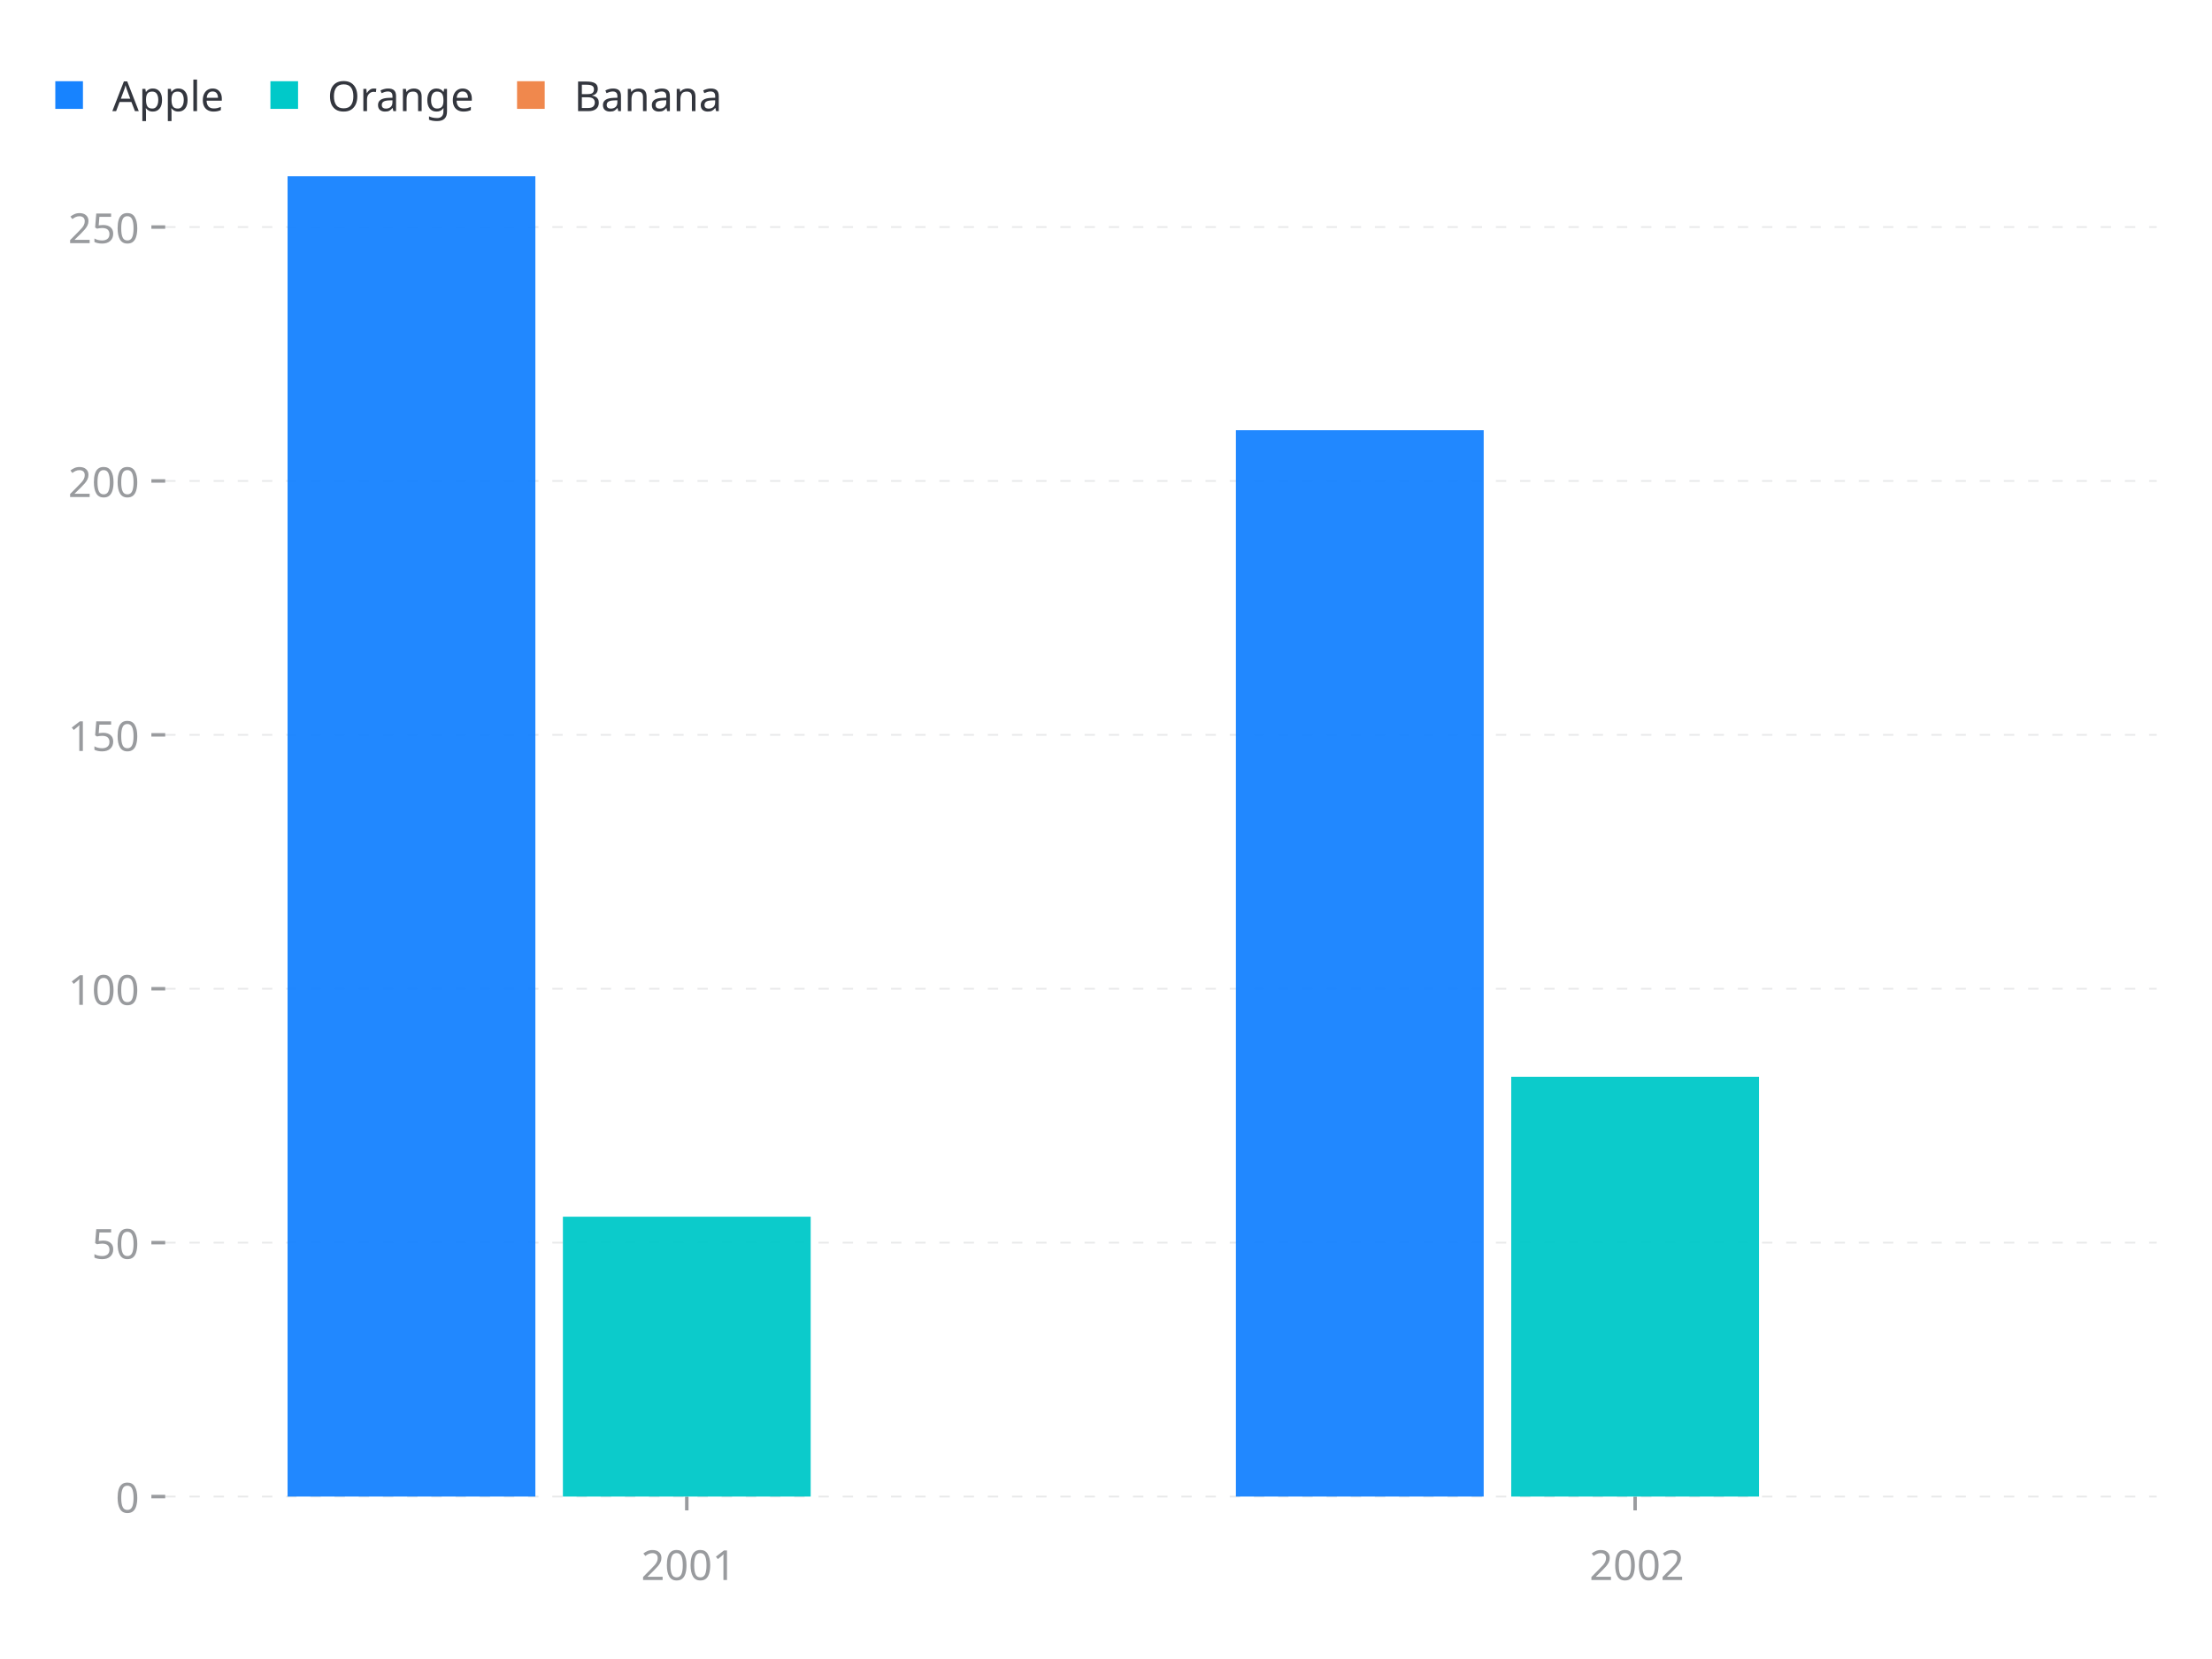
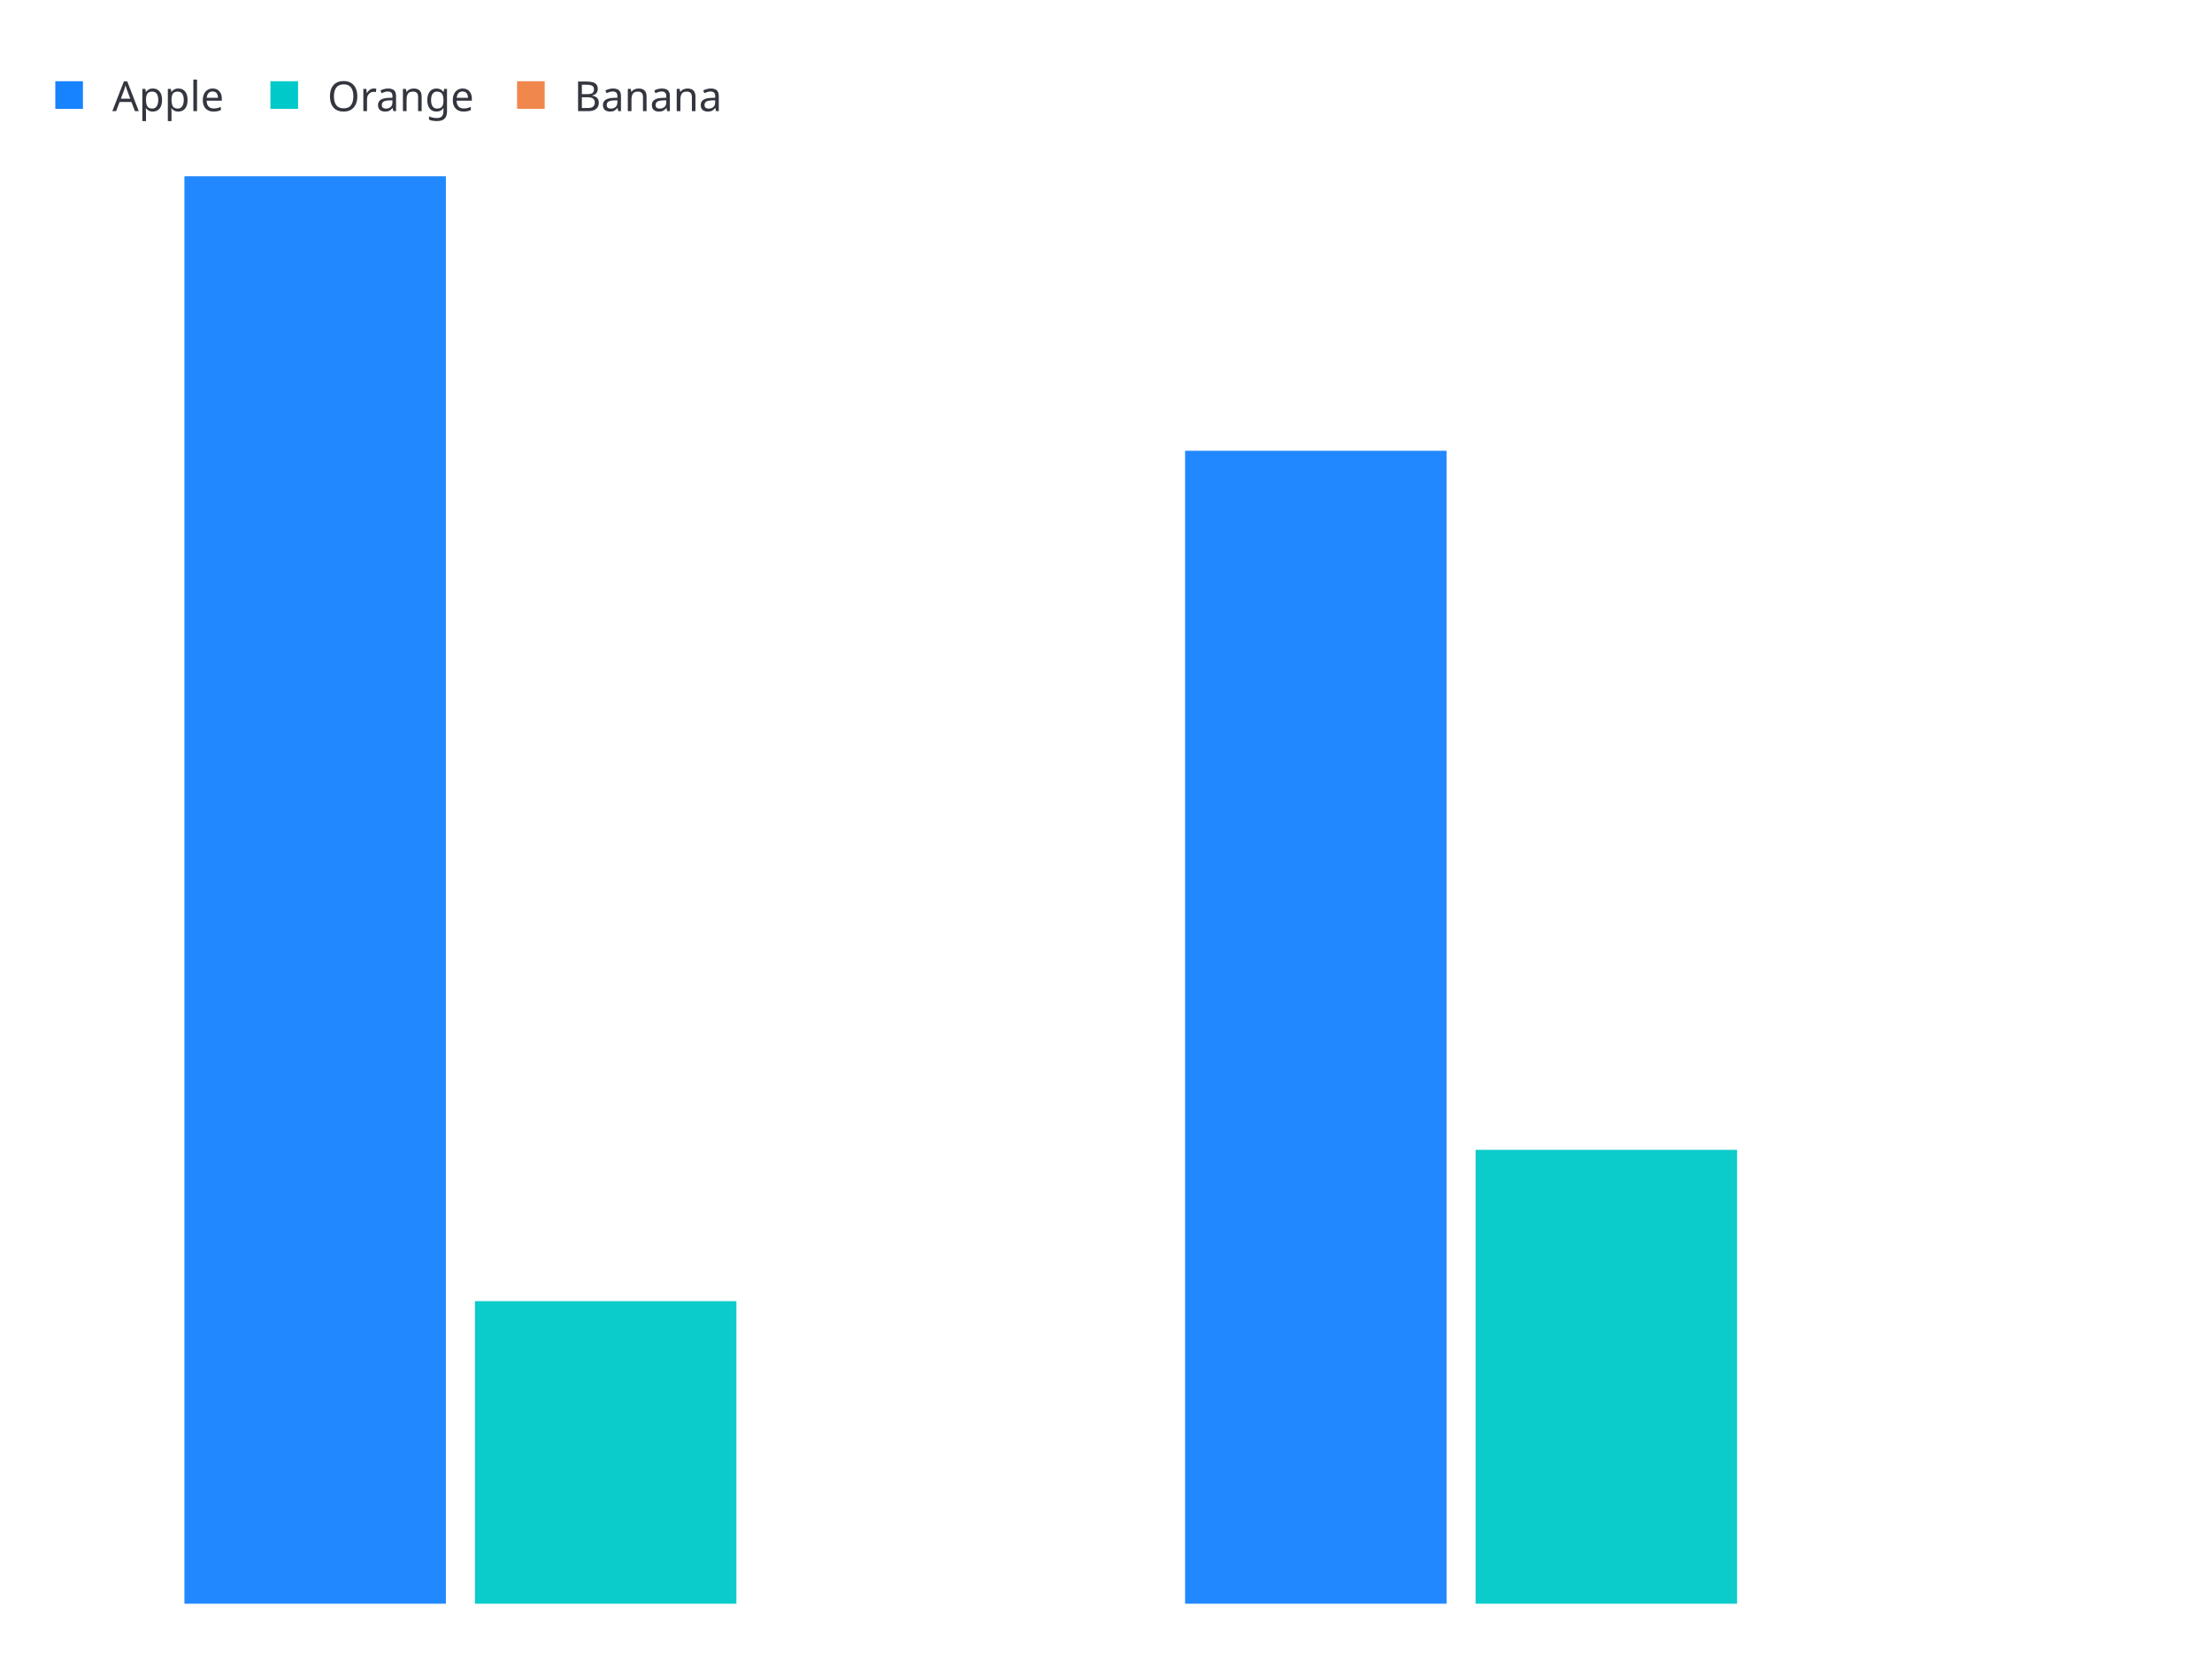
<svg xmlns="http://www.w3.org/2000/svg" width="640" height="480" style="background: transparent;" color-interpolation-filters="sRGB">
  <defs>
-     <clipPath transform="matrix(1,0,0,1,-16,-16)" id="clip-path-61-27">
-       <use href="#g-svg-61" transform="matrix(1,0,0,1,16,16)" />
+     <clipPath transform="matrix(1,0,0,1,-16,-16)" id="clip-path-51-17">
+       <use href="#g-svg-51" transform="matrix(1,0,0,1,16,16)" />
    </clipPath>
  </defs>
  <g id="g-svg-camera" transform="matrix(1,0,0,1,0,0)">
    <g id="g-root" fill="none" transform="matrix(1,0,0,1,0,0)">
-       <g id="g-svg-12" fill="none" transform="matrix(1,0,0,1,0,0)" class="view">
+       <g id="g-svg-4" fill="none" transform="matrix(1,0,0,1,0,0)" class="view">
        <g transform="matrix(1,0,0,1,0,0)">
-           <path id="g-svg-13" fill="rgba(0,0,0,0)" class="area" d="M 0,0 l 640,0 l 0,480 l-640 0 z" width="640" height="480" />
+           <path id="g-svg-5" fill="rgba(0,0,0,0)" class="area" d="M 0,0 l 640,0 l 0,480 l-640 0 z" width="640" height="480" />
        </g>
        <g transform="matrix(1,0,0,1,16,16)">
-           <path id="g-svg-14" fill="rgba(0,0,0,0)" class="area" d="M 0,0 l 608,0 l 0,448 l-608 0 z" width="608" height="448" />
+           <path id="g-svg-6" fill="rgba(0,0,0,0)" class="area" d="M 0,0 l 608,0 l 0,448 l-608 0 z" width="608" height="448" />
        </g>
-         <g transform="matrix(1,0,0,1,47.8,51)">
-           <path id="g-svg-15" fill="rgba(0,0,0,0)" class="area" d="M 0,0 l 576.2,0 l 0,382 l-576.2 0 z" width="576.2" height="382" />
+         <g transform="matrix(1,0,0,1,16,51)">
+           <path id="g-svg-7" fill="rgba(0,0,0,0)" class="area" d="M 0,0 l 608,0 l 0,413 l-608 0 z" width="608" height="413" />
        </g>
-         <g transform="matrix(1,0,0,1,47.8,51)">
-           <path id="g-svg-16" fill="rgba(0,0,0,0)" class="area" d="M 0,0 l 576.2,0 l 0,382 l-576.2 0 z" width="576.2" height="382" />
+         <g transform="matrix(1,0,0,1,16,51)">
+           <path id="g-svg-8" fill="rgba(0,0,0,0)" class="area" d="M 0,0 l 608,0 l 0,413 l-608 0 z" width="608" height="413" />
        </g>
-         <g id="g-svg-17" fill="none" transform="matrix(1,0,0,1,0,0)" class="component">
-           <g id="g-svg-20" fill="none" width="608" height="23" transform="matrix(1,0,0,1,16,16)">
-             <g id="g-svg-21" fill="none" class="legend-category" width="205.2" height="23" transform="matrix(1,0,0,1,0,0)">
-               <g id="g-svg-22" fill="none" transform="matrix(1,0,0,1,0,0)" class="legend-title-group">
-                 <g id="g-svg-23" fill="none" width="205.2" height="23" transform="matrix(1,0,0,1,0,0)" class="legend-title" />
+         <g id="g-svg-9" fill="none" transform="matrix(1,0,0,1,0,0)" class="component">
+           <g id="g-svg-10" fill="none" width="608" height="23" transform="matrix(1,0,0,1,16,16)">
+             <g id="g-svg-11" fill="none" class="legend-category" width="205.2" height="23" transform="matrix(1,0,0,1,0,0)">
+               <g id="g-svg-12" fill="none" transform="matrix(1,0,0,1,0,0)" class="legend-title-group">
+                 <g id="g-svg-13" fill="none" width="205.2" height="23" transform="matrix(1,0,0,1,0,0)" class="legend-title" />
              </g>
-               <g id="g-svg-24" fill="none" transform="matrix(1,0,0,1,0,0)" class="legend-items-group">
-                 <g id="g-svg-25" fill="none" width="205.2" height="23" transform="matrix(1,0,0,1,0,0)" class="legend-items">
-                   <g id="g-svg-26" fill="none" transform="matrix(1,0,0,1,0,0)" class="items-navigator">
-                     <g id="g-svg-27" fill="none" class="navigator-content-group" transform="matrix(1,0,0,1,0,0)" clip-path="url(#clip-path-61-27)">
-                       <g id="g-svg-28" fill="none" class="navigator-play-window" transform="matrix(1,0,0,1,0,0)">
-                         <g id="g-svg-54" fill="none" class="items-item-page" transform="matrix(1,0,0,1,0,0)">
-                           <g id="g-svg-30" fill="none" transform="matrix(1,0,0,1,0,0)" class="items-item" width="50.24" height="23">
-                             <g id="g-svg-36" fill="none" transform="matrix(1,0,0,1,0,0)" class="legend-category-item-background-group">
+               <g id="g-svg-14" fill="none" transform="matrix(1,0,0,1,0,0)" class="legend-items-group">
+                 <g id="g-svg-15" fill="none" width="205.2" height="23" transform="matrix(1,0,0,1,0,0)" class="legend-items">
+                   <g id="g-svg-16" fill="none" transform="matrix(1,0,0,1,0,0)" class="items-navigator">
+                     <g id="g-svg-17" fill="none" class="navigator-content-group" transform="matrix(1,0,0,1,0,0)" clip-path="url(#clip-path-51-17)">
+                       <g id="g-svg-18" fill="none" class="navigator-play-window" transform="matrix(1,0,0,1,0,0)">
+                         <g id="g-svg-44" fill="none" class="items-item-page" transform="matrix(1,0,0,1,0,0)">
+                           <g id="g-svg-20" fill="none" transform="matrix(1,0,0,1,0,0)" class="items-item" width="50.24" height="23">
+                             <g id="g-svg-26" fill="none" transform="matrix(1,0,0,1,0,0)" class="legend-category-item-background-group">
                              <g transform="matrix(1,0,0,1,0,0)">
-                                 <path id="g-svg-37" fill="rgba(0,0,0,0)" class="legend-category-item-background" d="M 0,0 l 50.24,0 l 0,23 l-50.24 0 z" width="50.24" height="23" visibility="visible" />
+                                 <path id="g-svg-27" fill="rgba(0,0,0,0)" class="legend-category-item-background" d="M 0,0 l 50.24,0 l 0,23 l-50.24 0 z" width="50.24" height="23" visibility="visible" />
                              </g>
                            </g>
-                             <g id="g-svg-31" fill="none" transform="matrix(0.5,0,0,0.5,4,11.5)" class="legend-category-item-marker-group">
+                             <g id="g-svg-21" fill="none" transform="matrix(0.5,0,0,0.5,4,11.5)" class="legend-category-item-marker-group">
                              <g transform="matrix(1,0,0,1,-8,-8)">
-                                 <path id="g-svg-32" fill="rgba(23,131,255,1)" d="M 0,0 L 16,0 L 16,16 L 0,16 Z" stroke-width="0" class="legend-category-item-marker" visibility="visible" />
+                                 <path id="g-svg-22" fill="rgba(23,131,255,1)" d="M 0,0 L 16,0 L 16,16 L 0,16 Z" stroke-width="0" class="legend-category-item-marker" visibility="visible" />
                              </g>
                            </g>
-                             <g id="g-svg-33" fill="none" transform="matrix(1,0,0,1,16,11.5)" class="legend-category-item-label-group">
+                             <g id="g-svg-23" fill="none" transform="matrix(1,0,0,1,16,11.5)" class="legend-category-item-label-group">
                              <g transform="matrix(1,0,0,1,0,0)">
-                                 <text id="g-svg-34" fill="rgba(29,33,41,1)" dominant-baseline="central" paint-order="stroke" dx="0.5" font-family="sans-serif" font-size="12" font-style="normal" font-variant="normal" font-weight="normal" stroke-width="1" text-anchor="left" class="legend-category-item-label" fill-opacity="0.9" visibility="visible">
+                                 <text id="g-svg-24" fill="rgba(29,33,41,1)" dominant-baseline="central" paint-order="stroke" dx="0.5" font-family="sans-serif" font-size="12" font-style="normal" font-variant="normal" font-weight="normal" stroke-width="1" text-anchor="left" class="legend-category-item-label" fill-opacity="0.9" visibility="visible">
                                  Apple
                                </text>
                              </g>
                            </g>
-                             <g id="g-svg-35" fill="none" transform="matrix(1,0,0,1,0,0)" class="legend-category-item-value-group" />
+                             <g id="g-svg-25" fill="none" transform="matrix(1,0,0,1,0,0)" class="legend-category-item-value-group" />
                          </g>
-                           <g id="g-svg-38" fill="none" transform="matrix(1,0,0,1,62.24,0)" class="items-item" width="59.36" height="23">
-                             <g id="g-svg-44" fill="none" transform="matrix(1,0,0,1,0,0)" class="legend-category-item-background-group">
+                           <g id="g-svg-28" fill="none" transform="matrix(1,0,0,1,62.24,0)" class="items-item" width="59.36" height="23">
+                             <g id="g-svg-34" fill="none" transform="matrix(1,0,0,1,0,0)" class="legend-category-item-background-group">
                              <g transform="matrix(1,0,0,1,0,0)">
-                                 <path id="g-svg-45" fill="rgba(0,0,0,0)" class="legend-category-item-background" d="M 0,0 l 59.36,0 l 0,23 l-59.36 0 z" width="59.36" height="23" visibility="visible" />
+                                 <path id="g-svg-35" fill="rgba(0,0,0,0)" class="legend-category-item-background" d="M 0,0 l 59.36,0 l 0,23 l-59.36 0 z" width="59.36" height="23" visibility="visible" />
                              </g>
                            </g>
-                             <g id="g-svg-39" fill="none" transform="matrix(0.5,0,0,0.5,4,11.5)" class="legend-category-item-marker-group">
+                             <g id="g-svg-29" fill="none" transform="matrix(0.5,0,0,0.5,4,11.5)" class="legend-category-item-marker-group">
                              <g transform="matrix(1,0,0,1,-8,-8)">
-                                 <path id="g-svg-40" fill="rgba(0,201,201,1)" d="M 0,0 L 16,0 L 16,16 L 0,16 Z" stroke-width="0" class="legend-category-item-marker" visibility="visible" />
+                                 <path id="g-svg-30" fill="rgba(0,201,201,1)" d="M 0,0 L 16,0 L 16,16 L 0,16 Z" stroke-width="0" class="legend-category-item-marker" visibility="visible" />
                              </g>
                            </g>
-                             <g id="g-svg-41" fill="none" transform="matrix(1,0,0,1,16,11.5)" class="legend-category-item-label-group">
+                             <g id="g-svg-31" fill="none" transform="matrix(1,0,0,1,16,11.5)" class="legend-category-item-label-group">
                              <g transform="matrix(1,0,0,1,0,0)">
-                                 <text id="g-svg-42" fill="rgba(29,33,41,1)" dominant-baseline="central" paint-order="stroke" dx="0.5" font-family="sans-serif" font-size="12" font-style="normal" font-variant="normal" font-weight="normal" stroke-width="1" text-anchor="left" class="legend-category-item-label" fill-opacity="0.9" visibility="visible">
+                                 <text id="g-svg-32" fill="rgba(29,33,41,1)" dominant-baseline="central" paint-order="stroke" dx="0.5" font-family="sans-serif" font-size="12" font-style="normal" font-variant="normal" font-weight="normal" stroke-width="1" text-anchor="left" class="legend-category-item-label" fill-opacity="0.9" visibility="visible">
                                  Orange
                                </text>
                              </g>
                            </g>
-                             <g id="g-svg-43" fill="none" transform="matrix(1,0,0,1,0,0)" class="legend-category-item-value-group" />
+                             <g id="g-svg-33" fill="none" transform="matrix(1,0,0,1,0,0)" class="legend-category-item-value-group" />
                          </g>
-                           <g id="g-svg-46" fill="none" transform="matrix(1,0,0,1,133.6,0)" class="items-item" width="59.6" height="23">
-                             <g id="g-svg-52" fill="none" transform="matrix(1,0,0,1,0,0)" class="legend-category-item-background-group">
+                           <g id="g-svg-36" fill="none" transform="matrix(1,0,0,1,133.6,0)" class="items-item" width="59.6" height="23">
+                             <g id="g-svg-42" fill="none" transform="matrix(1,0,0,1,0,0)" class="legend-category-item-background-group">
                              <g transform="matrix(1,0,0,1,0,0)">
-                                 <path id="g-svg-53" fill="rgba(0,0,0,0)" class="legend-category-item-background" d="M 0,0 l 59.6,0 l 0,23 l-59.6 0 z" width="59.6" height="23" visibility="visible" />
+                                 <path id="g-svg-43" fill="rgba(0,0,0,0)" class="legend-category-item-background" d="M 0,0 l 59.6,0 l 0,23 l-59.6 0 z" width="59.6" height="23" visibility="visible" />
                              </g>
                            </g>
-                             <g id="g-svg-47" fill="none" transform="matrix(0.5,0,0,0.5,4,11.5)" class="legend-category-item-marker-group">
+                             <g id="g-svg-37" fill="none" transform="matrix(0.5,0,0,0.5,4,11.5)" class="legend-category-item-marker-group">
                              <g transform="matrix(1,0,0,1,-8,-8)">
-                                 <path id="g-svg-48" fill="rgba(240,136,77,1)" d="M 0,0 L 16,0 L 16,16 L 0,16 Z" stroke-width="0" class="legend-category-item-marker" visibility="visible" />
+                                 <path id="g-svg-38" fill="rgba(240,136,77,1)" d="M 0,0 L 16,0 L 16,16 L 0,16 Z" stroke-width="0" class="legend-category-item-marker" visibility="visible" />
                              </g>
                            </g>
-                             <g id="g-svg-49" fill="none" transform="matrix(1,0,0,1,16,11.5)" class="legend-category-item-label-group">
+                             <g id="g-svg-39" fill="none" transform="matrix(1,0,0,1,16,11.5)" class="legend-category-item-label-group">
                              <g transform="matrix(1,0,0,1,0,0)">
-                                 <text id="g-svg-50" fill="rgba(29,33,41,1)" dominant-baseline="central" paint-order="stroke" dx="0.5" font-family="sans-serif" font-size="12" font-style="normal" font-variant="normal" font-weight="normal" stroke-width="1" text-anchor="left" class="legend-category-item-label" fill-opacity="0.9" visibility="visible">
+                                 <text id="g-svg-40" fill="rgba(29,33,41,1)" dominant-baseline="central" paint-order="stroke" dx="0.5" font-family="sans-serif" font-size="12" font-style="normal" font-variant="normal" font-weight="normal" stroke-width="1" text-anchor="left" class="legend-category-item-label" fill-opacity="0.9" visibility="visible">
                                  Banana
                                </text>
                              </g>
                            </g>
-                             <g id="g-svg-51" fill="none" transform="matrix(1,0,0,1,0,0)" class="legend-category-item-value-group" />
+                             <g id="g-svg-41" fill="none" transform="matrix(1,0,0,1,0,0)" class="legend-category-item-value-group" />
                          </g>
                        </g>
                      </g>
                    </g>
-                     <g id="g-svg-29" fill="none" transform="matrix(1,0,0,1,0,0)" class="navigator-controller" />
+                     <g id="g-svg-19" fill="none" transform="matrix(1,0,0,1,0,0)" class="navigator-controller" />
                    <g transform="matrix(1,0,0,1,0,0)">
-                       <path id="g-svg-61" fill="none" d="M 0,0 l 193.2,0 l 0,23 l-193.2 0 z" class="navigator-clip-path" width="193.2" height="23" />
+                       <path id="g-svg-51" fill="none" d="M 0,0 l 193.2,0 l 0,23 l-193.2 0 z" class="navigator-clip-path" width="193.2" height="23" />
                    </g>
                  </g>
                </g>
              </g>
            </g>
          </g>
        </g>
-         <g id="g-svg-18" fill="none" transform="matrix(1,0,0,1,0,0)" class="component">
-           <g id="g-svg-62" fill="none" class="axis" transform="matrix(1,0,0,1,0,0)">
-             <g id="g-svg-63" fill="none" transform="matrix(1,0,0,1,0,0)" class="axis-grid-group" />
-             <g id="g-svg-64" fill="none" transform="matrix(1,0,0,1,0,0)" class="axis-main-group">
-               <g id="g-svg-65" fill="none" transform="matrix(1,0,0,1,0,0)" class="axis-line-group">
-                 <g transform="matrix(1,0,0,1,47.8,433)">
-                   <line id="g-svg-66" fill="none" x1="0" y1="0" x2="576.2" y2="0" class="axis-line axis-line" stroke-width="0.5" stroke="rgba(29,33,41,1)" stroke-opacity="0.45" opacity="0" />
-                 </g>
-               </g>
-               <g id="g-svg-67" fill="none" transform="matrix(1,0,0,1,0,0)" class="axis-tick-group">
-                 <g id="g-svg-68" fill="none" transform="matrix(1,0,0,1,198.7095,433)" class="axis-tick">
-                   <g transform="matrix(1,0,0,1,0,0)">
-                     <line id="g-svg-70" fill="none" x1="0" y1="0" x2="0" y2="4" class="axis-tick-item" stroke-width="1" stroke="rgba(29,33,41,1)" opacity="0.45" />
-                   </g>
-                 </g>
-                 <g id="g-svg-69" fill="none" transform="matrix(1,0,0,1,473.0905,433)" class="axis-tick">
-                   <g transform="matrix(1,0,0,1,0,0)">
-                     <line id="g-svg-71" fill="none" x1="0" y1="0" x2="0" y2="4" class="axis-tick-item" stroke-width="1" stroke="rgba(29,33,41,1)" opacity="0.45" />
-                   </g>
-                 </g>
-               </g>
-               <g id="g-svg-72" fill="none" transform="matrix(1,0,0,1,0,0)" class="axis-label-group">
-                 <g id="g-svg-73" fill="none" transform="matrix(1,0,0,1,198.7095,441)" class="axis-label">
-                   <g transform="matrix(1,0,0,1,0,0)">
-                     <text id="g-svg-75" fill="rgba(29,33,41,1)" dominant-baseline="central" paint-order="stroke" dx="0.5" font-family="sans-serif" font-size="12" font-style="normal" font-variant="normal" font-weight="normal" stroke-width="1" text-anchor="middle" class="axis-label-item" dy="11.5px" opacity="0.45" visibility="visible">
-                       2001
-                     </text>
-                   </g>
-                 </g>
-                 <g id="g-svg-74" fill="none" transform="matrix(1,0,0,1,473.0905,441)" class="axis-label">
-                   <g transform="matrix(1,0,0,1,0,0)">
-                     <text id="g-svg-76" fill="rgba(29,33,41,1)" dominant-baseline="central" paint-order="stroke" dx="0.5" font-family="sans-serif" font-size="12" font-style="normal" font-variant="normal" font-weight="normal" stroke-width="1" text-anchor="middle" class="axis-label-item" dy="11.5px" opacity="0.45" visibility="visible">
-                       2002
-                     </text>
-                   </g>
-                 </g>
-               </g>
+         <g transform="matrix(1,0,0,1,16,51)">
+           <path id="g-svg-52" fill="rgba(0,0,0,0)" class="plot" d="M 0,0 l 608,0 l 0,413 l-608 0 z" width="608" height="413" />
+           <g id="g-svg-53" fill="none" transform="matrix(1,0,0,1,0,0)" class="main-layer">
+             <g transform="matrix(1,0,0,1,37.35791,0)">
+               <path id="g-svg-55" fill="rgba(23,131,255,1)" d="M 0,0 l 75.65,0 l 0,413 l-75.65 0 z" width="75.65" height="413" fill-opacity="0.95" stroke-width="0" stroke="rgba(23,131,255,1)" class="element" />
            </g>
-             <g id="g-svg-77" fill="none" transform="matrix(1,0,0,1,0,0)" class="axis-title-group" />
-           </g>
-         </g>
-         <g id="g-svg-19" fill="none" transform="matrix(1,0,0,1,0,0)" class="component">
-           <g id="g-svg-78" fill="none" class="axis" transform="matrix(1,0,0,1,0,0)">
-             <g id="g-svg-79" fill="none" transform="matrix(1,0,0,1,0,0)" class="axis-grid-group">
-               <g id="g-svg-80" fill="none" transform="matrix(1,0,0,1,0,0)" class="axis-grid">
-                 <g id="g-svg-81" fill="none" transform="matrix(1,0,0,1,0,0)" class="grid-line-group">
-                   <g transform="matrix(1,0,0,1,47.8,433)">
-                     <path id="g-svg-83" fill="none" class="grid-line" stroke="rgba(29,33,41,1)" stroke-width="0.5" stroke-dasharray="3,4" d="M 0,0 L 576.2,0" stroke-opacity="0.1" />
-                   </g>
-                   <g transform="matrix(1,0,0,1,47.8,359.5385)">
-                     <path id="g-svg-84" fill="none" class="grid-line" stroke="rgba(29,33,41,1)" stroke-width="0.5" stroke-dasharray="3,4" d="M 0,0 L 576.2,0" stroke-opacity="0.1" />
-                   </g>
-                   <g transform="matrix(1,0,0,1,47.8,286.0769)">
-                     <path id="g-svg-85" fill="none" class="grid-line" stroke="rgba(29,33,41,1)" stroke-width="0.5" stroke-dasharray="3,4" d="M 0,0 L 576.2,0" stroke-opacity="0.1" />
-                   </g>
-                   <g transform="matrix(1,0,0,1,47.8,212.6154)">
-                     <path id="g-svg-86" fill="none" class="grid-line" stroke="rgba(29,33,41,1)" stroke-width="0.5" stroke-dasharray="3,4" d="M 0,0 L 576.2,0" stroke-opacity="0.1" />
-                   </g>
-                   <g transform="matrix(1,0,0,1,47.8,139.1538)">
-                     <path id="g-svg-87" fill="none" class="grid-line" stroke="rgba(29,33,41,1)" stroke-width="0.5" stroke-dasharray="3,4" d="M 0,0 L 576.2,0" stroke-opacity="0.1" />
-                   </g>
-                   <g transform="matrix(1,0,0,1,47.8,65.69231)">
-                     <path id="g-svg-88" fill="none" class="grid-line" stroke="rgba(29,33,41,1)" stroke-width="0.5" stroke-dasharray="3,4" d="M 0,0 L 576.2,0" stroke-opacity="0.1" />
-                   </g>
-                 </g>
-                 <g id="g-svg-82" fill="none" transform="matrix(1,0,0,1,0,0)" class="grid-region-group" />
-               </g>
+             <g transform="matrix(1,0,0,0.551111,121.4132,325.4581)">
+               <path id="g-svg-56" fill="rgba(0,201,201,1)" d="M 0,0 l 75.65,0 l 0,158.846 l-75.65 0 z" width="75.65" height="158.846" fill-opacity="0.95" stroke-width="0" stroke="rgba(0,201,201,1)" class="element" />
            </g>
-             <g id="g-svg-89" fill="none" transform="matrix(1,0,0,1,0,0)" class="axis-main-group">
-               <g id="g-svg-90" fill="none" transform="matrix(1,0,0,1,0,0)" class="axis-line-group">
-                 <g transform="matrix(1,0,0,1,47.8,51)">
-                   <line id="g-svg-91" fill="none" x1="0" y1="382" x2="0" y2="0" class="axis-line axis-line" stroke-width="0.5" stroke="rgba(29,33,41,1)" stroke-opacity="0.45" opacity="0" />
-                 </g>
-               </g>
-               <g id="g-svg-92" fill="none" transform="matrix(1,0,0,1,0,0)" class="axis-tick-group">
-                 <g id="g-svg-93" fill="none" transform="matrix(1,0,0,1,47.8,433)" class="axis-tick">
-                   <g transform="matrix(1,0,0,1,-4,0)">
-                     <line id="g-svg-99" fill="none" x1="4" y1="0" x2="0" y2="0" class="axis-tick-item" stroke-width="1" stroke="rgba(29,33,41,1)" opacity="0.45" />
-                   </g>
-                 </g>
-                 <g id="g-svg-94" fill="none" transform="matrix(1,0,0,1,47.8,359.5385)" class="axis-tick">
-                   <g transform="matrix(1,0,0,1,-4,0)">
-                     <line id="g-svg-100" fill="none" x1="4" y1="0" x2="0" y2="0" class="axis-tick-item" stroke-width="1" stroke="rgba(29,33,41,1)" opacity="0.45" />
-                   </g>
-                 </g>
-                 <g id="g-svg-95" fill="none" transform="matrix(1,0,0,1,47.8,286.0769)" class="axis-tick">
-                   <g transform="matrix(1,0,0,1,-4,0)">
-                     <line id="g-svg-101" fill="none" x1="4" y1="0" x2="0" y2="0" class="axis-tick-item" stroke-width="1" stroke="rgba(29,33,41,1)" opacity="0.45" />
-                   </g>
-                 </g>
-                 <g id="g-svg-96" fill="none" transform="matrix(1,0,0,1,47.8,212.6154)" class="axis-tick">
-                   <g transform="matrix(1,0,0,1,-4,0)">
-                     <line id="g-svg-102" fill="none" x1="4" y1="0" x2="0" y2="0" class="axis-tick-item" stroke-width="1" stroke="rgba(29,33,41,1)" opacity="0.45" />
-                   </g>
-                 </g>
-                 <g id="g-svg-97" fill="none" transform="matrix(1,0,0,1,47.8,139.1538)" class="axis-tick">
-                   <g transform="matrix(1,0,0,1,-4,0)">
-                     <line id="g-svg-103" fill="none" x1="4" y1="0" x2="0" y2="0" class="axis-tick-item" stroke-width="1" stroke="rgba(29,33,41,1)" opacity="0.45" />
-                   </g>
-                 </g>
-                 <g id="g-svg-98" fill="none" transform="matrix(1,0,0,1,47.8,65.69231)" class="axis-tick">
-                   <g transform="matrix(1,0,0,1,-4,0)">
-                     <line id="g-svg-104" fill="none" x1="4" y1="0" x2="0" y2="0" class="axis-tick-item" stroke-width="1" stroke="rgba(29,33,41,1)" opacity="0.45" />
-                   </g>
-                 </g>
-               </g>
-               <g id="g-svg-105" fill="none" transform="matrix(1,0,0,1,0,0)" class="axis-label-group">
-                 <g id="g-svg-106" fill="none" transform="matrix(1,0,0,1,39.8,433)" class="axis-label">
-                   <g transform="matrix(1,0,0,1,0,0)">
-                     <text id="g-svg-112" fill="rgba(29,33,41,1)" dominant-baseline="central" paint-order="stroke" dx="0.5" font-family="sans-serif" font-size="12" font-style="normal" font-variant="normal" font-weight="normal" stroke-width="1" text-anchor="end" class="axis-label-item" opacity="0.45" visibility="visible">
-                       0
-                     </text>
-                   </g>
-                 </g>
-                 <g id="g-svg-107" fill="none" transform="matrix(1,0,0,1,39.8,359.5385)" class="axis-label">
-                   <g transform="matrix(1,0,0,1,0,0)">
-                     <text id="g-svg-113" fill="rgba(29,33,41,1)" dominant-baseline="central" paint-order="stroke" dx="0.5" font-family="sans-serif" font-size="12" font-style="normal" font-variant="normal" font-weight="normal" stroke-width="1" text-anchor="end" class="axis-label-item" opacity="0.45" visibility="visible">
-                       50
-                     </text>
-                   </g>
-                 </g>
-                 <g id="g-svg-108" fill="none" transform="matrix(1,0,0,1,39.8,286.0769)" class="axis-label">
-                   <g transform="matrix(1,0,0,1,0,0)">
-                     <text id="g-svg-114" fill="rgba(29,33,41,1)" dominant-baseline="central" paint-order="stroke" dx="0.5" font-family="sans-serif" font-size="12" font-style="normal" font-variant="normal" font-weight="normal" stroke-width="1" text-anchor="end" class="axis-label-item" opacity="0.45" visibility="visible">
-                       100
-                     </text>
-                   </g>
-                 </g>
-                 <g id="g-svg-109" fill="none" transform="matrix(1,0,0,1,39.8,212.6154)" class="axis-label">
-                   <g transform="matrix(1,0,0,1,0,0)">
-                     <text id="g-svg-115" fill="rgba(29,33,41,1)" dominant-baseline="central" paint-order="stroke" dx="0.5" font-family="sans-serif" font-size="12" font-style="normal" font-variant="normal" font-weight="normal" stroke-width="1" text-anchor="end" class="axis-label-item" opacity="0.45" visibility="visible">
-                       150
-                     </text>
-                   </g>
-                 </g>
-                 <g id="g-svg-110" fill="none" transform="matrix(1,0,0,1,39.8,139.1538)" class="axis-label">
-                   <g transform="matrix(1,0,0,1,0,0)">
-                     <text id="g-svg-116" fill="rgba(29,33,41,1)" dominant-baseline="central" paint-order="stroke" dx="0.5" font-family="sans-serif" font-size="12" font-style="normal" font-variant="normal" font-weight="normal" stroke-width="1" text-anchor="end" class="axis-label-item" opacity="0.45" visibility="visible">
-                       200
-                     </text>
-                   </g>
-                 </g>
-                 <g id="g-svg-111" fill="none" transform="matrix(1,0,0,1,39.8,65.69231)" class="axis-label">
-                   <g transform="matrix(1,0,0,1,0,0)">
-                     <text id="g-svg-117" fill="rgba(29,33,41,1)" dominant-baseline="central" paint-order="stroke" dx="0.5" font-family="sans-serif" font-size="12" font-style="normal" font-variant="normal" font-weight="normal" stroke-width="1" text-anchor="end" class="axis-label-item" opacity="0.45" visibility="visible">
-                       250
-                     </text>
-                   </g>
-                 </g>
-               </g>
+             <g transform="matrix(1,0,0,0.0001,205.4685,412.9857)">
+               <path id="g-svg-57" fill="rgba(240,136,77,1)" d="M 0,0 l 75.65,0 l 0,142.962 l-75.65 0 z" width="75.65" height="142.962" fill-opacity="0" stroke-width="0" stroke="rgba(240,136,77,1)" class="element" stroke-opacity="0" opacity="0" />
            </g>
-             <g id="g-svg-118" fill="none" transform="matrix(1,0,0,1,0,0)" class="axis-title-group" />
-           </g>
-         </g>
-         <g transform="matrix(1,0,0,1,47.8,51)">
-           <path id="g-svg-119" fill="rgba(0,0,0,0)" class="plot" d="M 0,0 l 576.2,0 l 0,382 l-576.2 0 z" width="576.2" height="382" />
-           <g id="g-svg-120" fill="none" transform="matrix(1,0,0,1,0,0)" class="main-layer">
-             <g transform="matrix(1,0,0,1,35.404,0)">
-               <path id="g-svg-122" fill="rgba(23,131,255,1)" d="M 0,0 l 71.693,0 l 0,382 l-71.693 0 z" width="71.693" height="382" fill-opacity="0.95" stroke-width="0" stroke="rgba(23,131,255,1)" class="element" />
+             <g transform="matrix(1,0,0,1,326.8817,79.42308)">
+               <path id="g-svg-58" fill="rgba(23,131,255,1)" d="M 0,0 l 75.65,0 l 0,333.577 l-75.65 0 z" width="75.65" height="333.577" fill-opacity="0.95" stroke-width="0" stroke="rgba(23,131,255,1)" class="element" />
            </g>
-             <g transform="matrix(1,0,0,0.551111,115.063,301.0291)">
-               <path id="g-svg-123" fill="rgba(0,201,201,1)" d="M 0,0 l 71.693,0 l 0,146.923 l-71.693 0 z" width="71.693" height="146.923" fill-opacity="0.95" stroke-width="0" stroke="rgba(0,201,201,1)" class="element" />
+             <g transform="matrix(1,0,0,0.551111,410.937,281.6872)">
+               <path id="g-svg-59" fill="rgba(0,201,201,1)" d="M 0,0 l 75.65,0 l 0,238.269 l-75.65 0 z" width="75.65" height="238.269" fill-opacity="0.95" stroke-width="0" stroke="rgba(0,201,201,1)" class="element" />
            </g>
-             <g transform="matrix(1,0,0,0.0001,194.722,381.9868)">
-               <path id="g-svg-124" fill="rgba(240,136,77,1)" d="M 0,0 l 71.693,0 l 0,132.231 l-71.693 0 z" width="71.693" height="132.231" fill-opacity="0" stroke-width="0" stroke="rgba(240,136,77,1)" class="element" stroke-opacity="0" opacity="0" />
-             </g>
-             <g transform="matrix(1,0,0,1,309.7849,73.46154)">
-               <path id="g-svg-125" fill="rgba(23,131,255,1)" d="M 0,0 l 71.693,0 l 0,308.538 l-71.693 0 z" width="71.693" height="308.538" fill-opacity="0.95" stroke-width="0" stroke="rgba(23,131,255,1)" class="element" />
-             </g>
-             <g transform="matrix(1,0,0,0.551111,389.4439,260.5436)">
-               <path id="g-svg-126" fill="rgba(0,201,201,1)" d="M 0,0 l 71.693,0 l 0,220.385 l-71.693 0 z" width="71.693" height="220.385" fill-opacity="0.95" stroke-width="0" stroke="rgba(0,201,201,1)" class="element" />
-             </g>
-             <g transform="matrix(1,0,0,0.0001,469.1029,381.9956)">
-               <path id="g-svg-127" fill="rgba(240,136,77,1)" d="M 0,0 l 71.693,0 l 0,44.077 l-71.693 0 z" width="71.693" height="44.077" fill-opacity="0" stroke-width="0" stroke="rgba(240,136,77,1)" class="element" stroke-opacity="0" opacity="0" />
+             <g transform="matrix(1,0,0,0.0001,494.9923,412.9952)">
+               <path id="g-svg-60" fill="rgba(240,136,77,1)" d="M 0,0 l 75.65,0 l 0,47.654 l-75.65 0 z" width="75.65" height="47.654" fill-opacity="0" stroke-width="0" stroke="rgba(240,136,77,1)" class="element" stroke-opacity="0" opacity="0" />
            </g>
          </g>
-           <g id="g-svg-121" fill="none" transform="matrix(1,0,0,1,0,0)" class="label-layer" />
+           <g id="g-svg-54" fill="none" transform="matrix(1,0,0,1,0,0)" class="label-layer" />
        </g>
      </g>
    </g>
  </g>
</svg>
